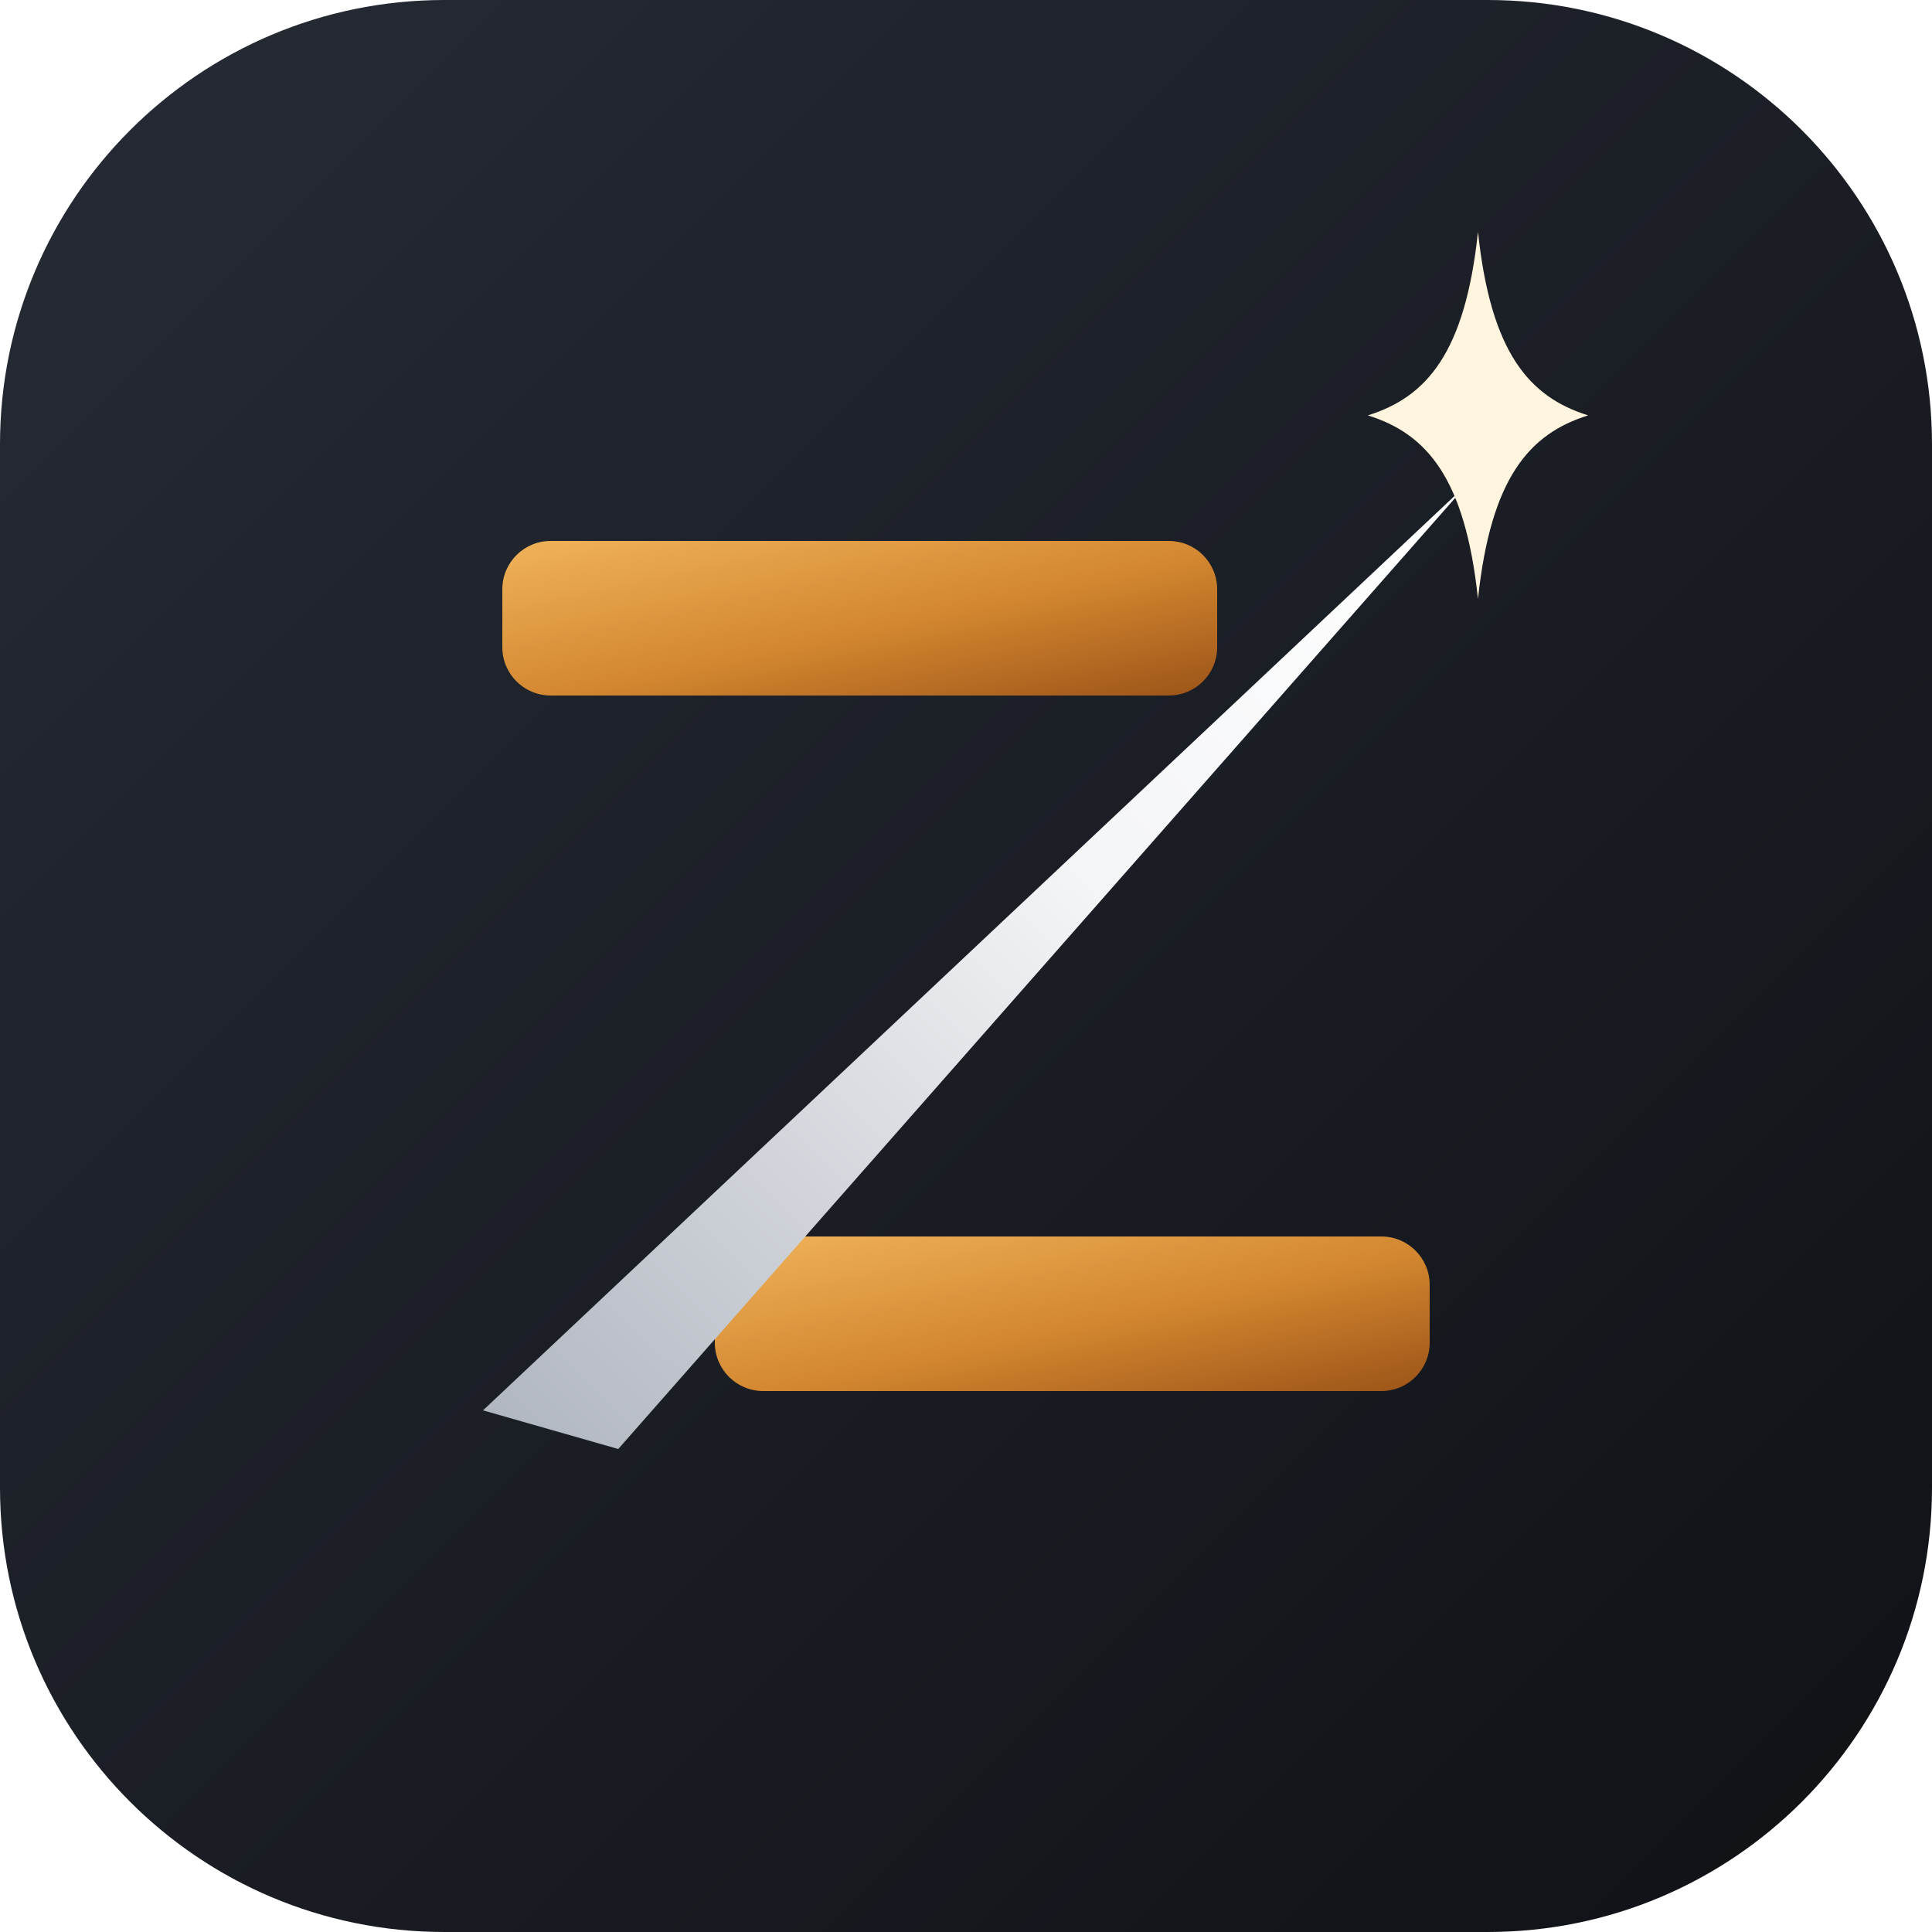
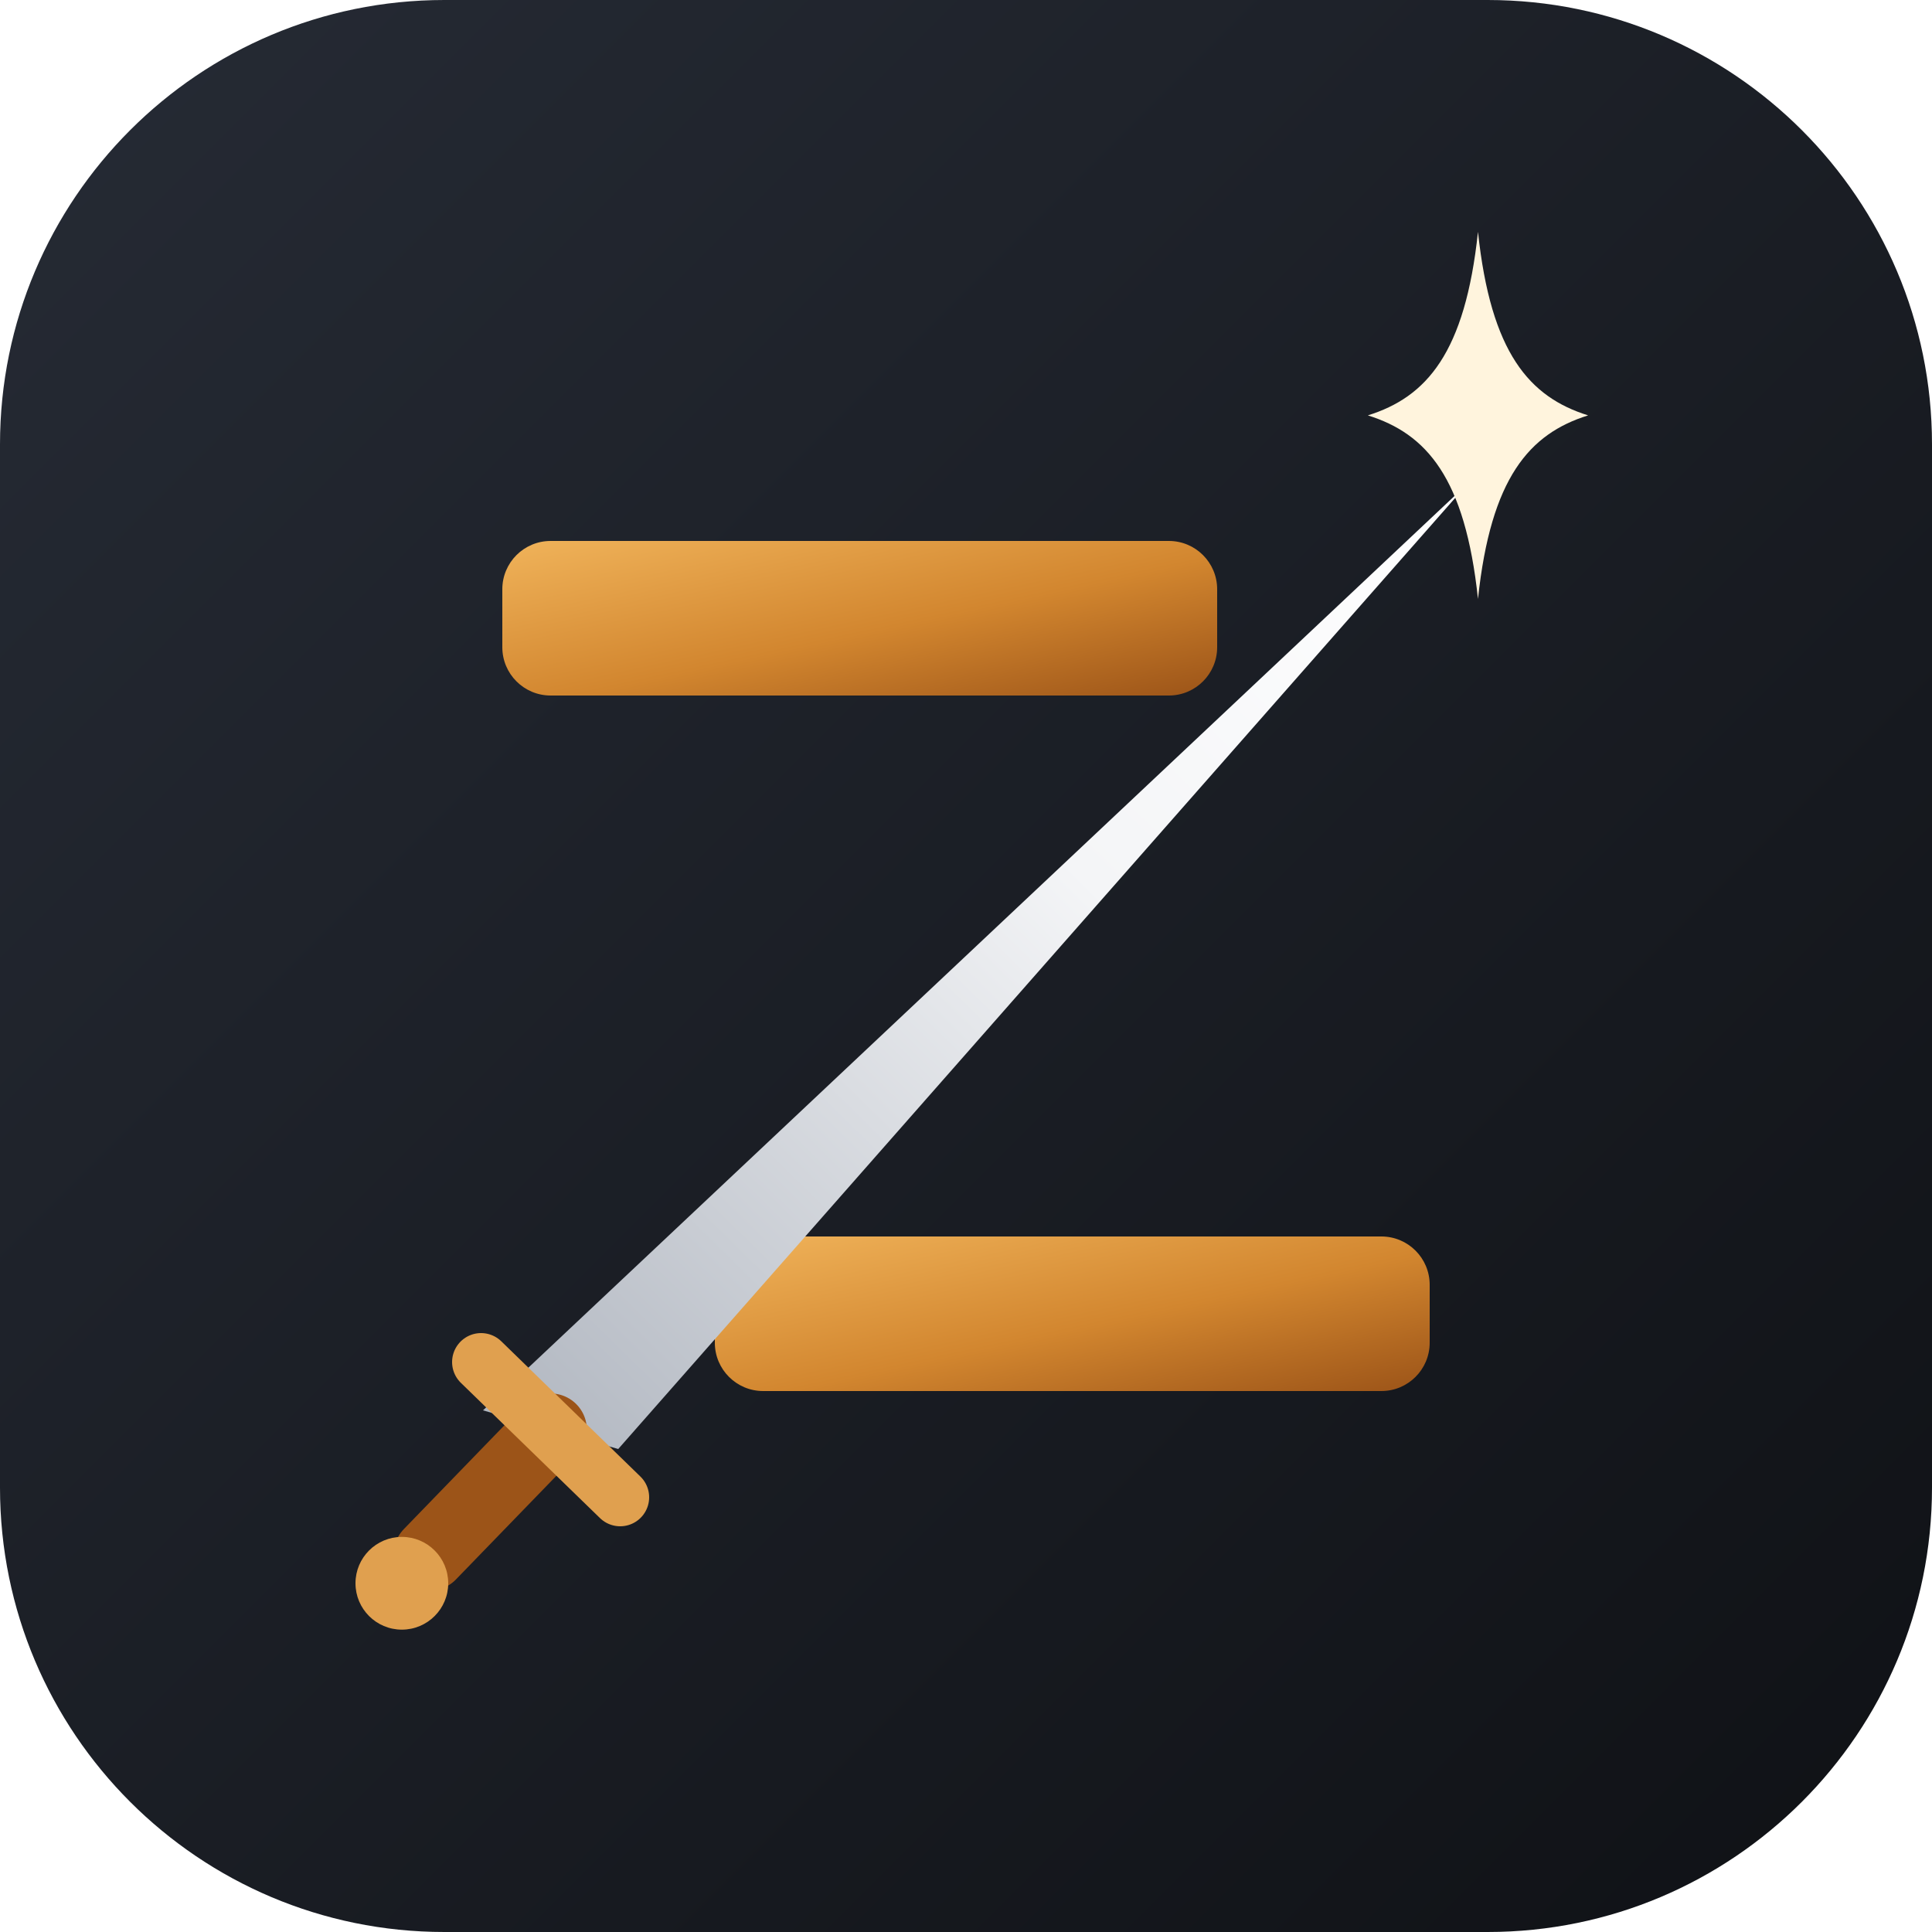
<svg xmlns="http://www.w3.org/2000/svg" viewBox="0 0 200 200" role="img" aria-label="ZulfiEra AI">
  <defs>
    <linearGradient id="zt" x1="0" y1="0" x2="1" y2="1">
      <stop offset="0" stop-color="#262B35" />
      <stop offset="1" stop-color="#0F1115" />
    </linearGradient>
    <linearGradient id="zg" x1="0" y1="0" x2="1" y2="1">
      <stop offset="0" stop-color="#F0B35A" />
      <stop offset=".55" stop-color="#D2862F" />
      <stop offset="1" stop-color="#9C5418" />
    </linearGradient>
    <linearGradient id="zs" x1="0" y1="1" x2="1" y2="0">
      <stop offset="0" stop-color="#AEB4BE" />
      <stop offset=".6" stop-color="#F4F5F7" />
      <stop offset="1" stop-color="#FFFFFF" />
    </linearGradient>
  </defs>
  <rect width="200" height="200" rx="46" fill="url(#zt)" />
  <rect x="52" y="56" width="74" height="16" rx="5" fill="url(#zg)" />
  <rect x="74" y="128" width="74" height="16" rx="5" fill="url(#zg)" />
  <path d="M50 146 L64 150 L152 50 Z" fill="url(#zs)" />
+   <path d="M44.5 160.9 L57 148" stroke="#9C5418" stroke-width="7.5" stroke-linecap="round" />
+   <path d="M49.8 141 L64.2 155" stroke="#E0A04F" stroke-width="6" stroke-linecap="round" />
+   <circle cx="41.6" cy="163.9" r="4.8" fill="#E0A04F" />
  <path transform="translate(153 43) scale(19)" fill="#FFF4DD" d="M0-1C.07-.34.28-.1.6 0 .28.1.07.34 0 1-.07.34-.28.1-.6 0-.28-.1-.07-.34 0-1Z" />
</svg>
